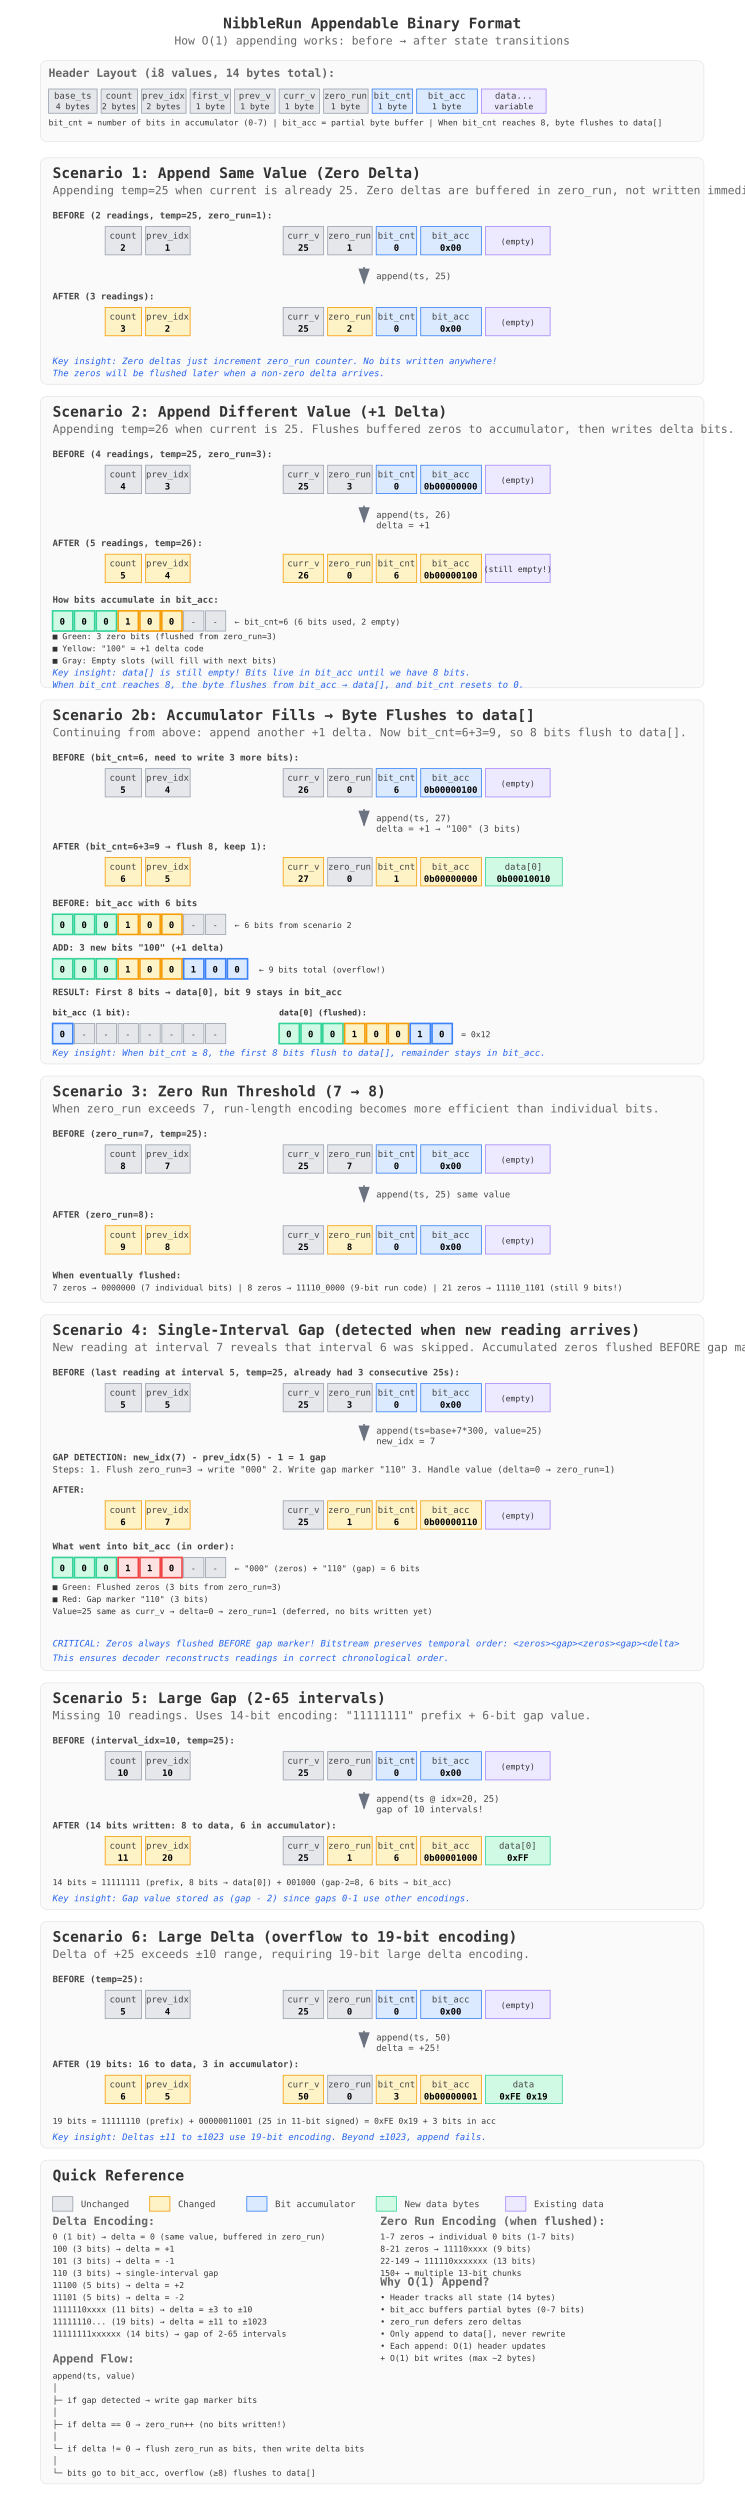
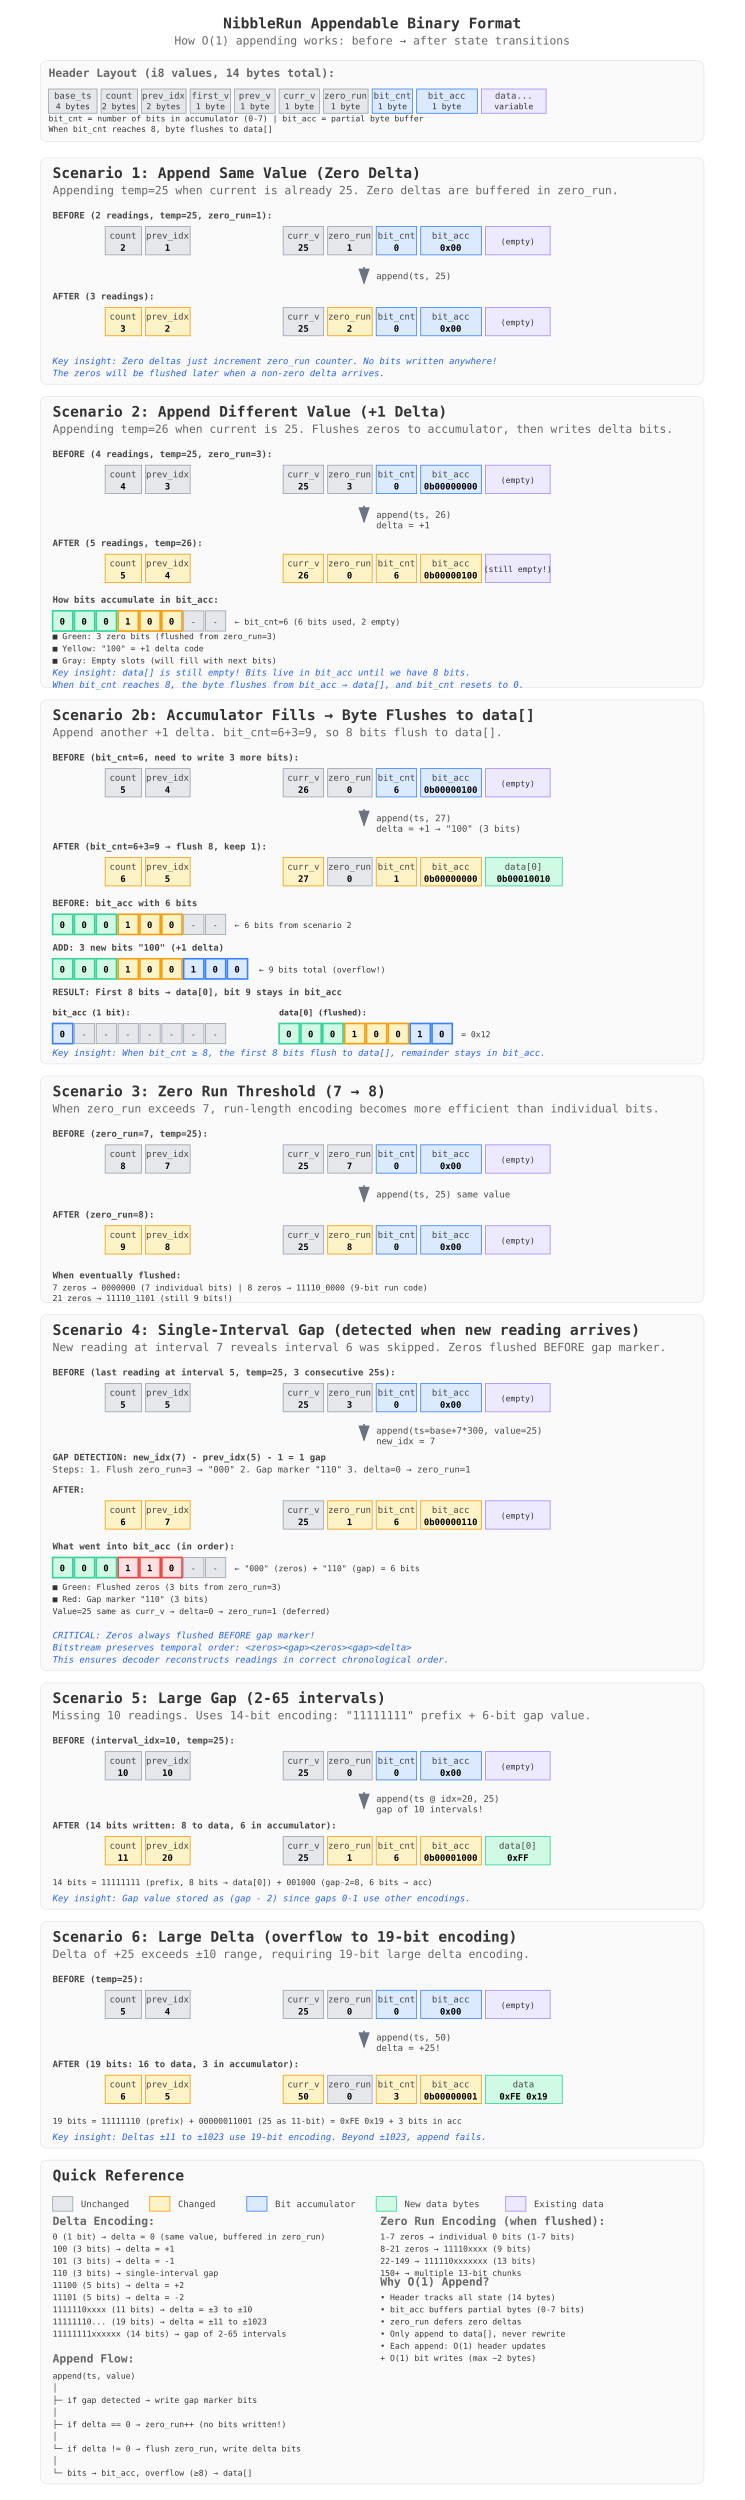
<svg xmlns="http://www.w3.org/2000/svg" viewBox="0 0 920 3090" font-family="Monaco, Consolas, monospace" font-size="12">
  <defs>
    <style>
      .title { font-size: 18px; font-weight: bold; fill: #333; }
      .subtitle { font-size: 14px; fill: #666; }
      .label { font-size: 11px; fill: #444; }
      .value { font-size: 11px; fill: #000; font-weight: bold; }
      .bits { font-size: 10px; fill: #333; font-family: Monaco, Consolas, monospace; }
      .insight { font-size: 11px; fill: #2563eb; font-style: italic; }
      .header-unchanged { fill: #e5e7eb; stroke: #9ca3af; }
      .header-changed { fill: #fef3c7; stroke: #f59e0b; }
      .data-unchanged { fill: #ede9fe; stroke: #a78bfa; }
      .data-new { fill: #d1fae5; stroke: #34d399; }
      .accumulator { fill: #dbeafe; stroke: #3b82f6; }
      .arrow { fill: none; stroke: #6b7280; stroke-width: 2; marker-end: url(#arrowhead); }
      .section-bg { fill: #fafafa; stroke: #e5e7eb; rx: 8; }
    </style>
    <marker id="arrowhead" markerWidth="10" markerHeight="7" refX="9" refY="3.5" orient="auto">
      <polygon points="0 0, 10 3.5, 0 7" fill="#6b7280" />
    </marker>
  </defs>
  <text x="460" y="35" text-anchor="middle" class="title" font-size="22">NibbleRun Appendable Binary Format</text>
  <text x="460" y="55" text-anchor="middle" class="subtitle">How O(1) appending works: before → after state transitions</text>
  <g transform="translate(50, 75)">
    <rect x="0" y="0" width="820" height="100" class="section-bg" />
    <text x="10" y="20" class="subtitle" font-weight="bold">Header Layout (i8 values, 14 bytes total):</text>
    <g transform="translate(10, 35)">
      <rect x="0" y="0" width="60" height="30" class="header-unchanged" />
      <text x="30" y="12" text-anchor="middle" class="label">base_ts</text>
      <text x="30" y="25" text-anchor="middle" class="bits">4 bytes</text>
      <rect x="65" y="0" width="45" height="30" class="header-unchanged" />
      <text x="87" y="12" text-anchor="middle" class="label">count</text>
      <text x="87" y="25" text-anchor="middle" class="bits">2 bytes</text>
      <rect x="115" y="0" width="55" height="30" class="header-unchanged" />
      <text x="142" y="12" text-anchor="middle" class="label">prev_idx</text>
      <text x="142" y="25" text-anchor="middle" class="bits">2 bytes</text>
      <rect x="175" y="0" width="50" height="30" class="header-unchanged" />
      <text x="200" y="12" text-anchor="middle" class="label">first_v</text>
      <text x="200" y="25" text-anchor="middle" class="bits">1 byte</text>
      <rect x="230" y="0" width="50" height="30" class="header-unchanged" />
      <text x="255" y="12" text-anchor="middle" class="label">prev_v</text>
      <text x="255" y="25" text-anchor="middle" class="bits">1 byte</text>
      <rect x="285" y="0" width="50" height="30" class="header-unchanged" />
      <text x="310" y="12" text-anchor="middle" class="label">curr_v</text>
      <text x="310" y="25" text-anchor="middle" class="bits">1 byte</text>
      <rect x="340" y="0" width="55" height="30" class="header-unchanged" />
      <text x="367" y="12" text-anchor="middle" class="label">zero_run</text>
      <text x="367" y="25" text-anchor="middle" class="bits">1 byte</text>
      <rect x="400" y="0" width="50" height="30" class="accumulator" />
      <text x="425" y="12" text-anchor="middle" class="label">bit_cnt</text>
      <text x="425" y="25" text-anchor="middle" class="bits">1 byte</text>
      <rect x="455" y="0" width="75" height="30" class="accumulator" />
      <text x="492" y="12" text-anchor="middle" class="label">bit_acc</text>
      <text x="492" y="25" text-anchor="middle" class="bits">1 byte</text>
      <rect x="535" y="0" width="80" height="30" class="data-unchanged" />
      <text x="575" y="12" text-anchor="middle" class="label">data...</text>
      <text x="575" y="25" text-anchor="middle" class="bits">variable</text>
    </g>
-     <text x="10" y="80" class="bits">bit_cnt = number of bits in accumulator (0-7) | bit_acc = partial byte buffer | When bit_cnt reaches 8, byte flushes to data[]</text>
+     <text x="10" y="75" class="bits">bit_cnt = number of bits in accumulator (0-7) | bit_acc = partial byte buffer</text>
+     <text x="10" y="88" class="bits">When bit_cnt reaches 8, byte flushes to data[]</text>
  </g>
  <g transform="translate(50, 195)">
    <rect x="0" y="0" width="820" height="280" class="section-bg" />
    <text x="15" y="25" class="title">Scenario 1: Append Same Value (Zero Delta)</text>
-     <text x="15" y="45" class="subtitle">Appending temp=25 when current is already 25. Zero deltas are buffered in zero_run, not written immediately.</text>
+     <text x="15" y="45" class="subtitle">Appending temp=25 when current is already 25. Zero deltas are buffered in zero_run.</text>
    <text x="15" y="75" class="label" font-weight="bold">BEFORE (2 readings, temp=25, zero_run=1):</text>
    <g transform="translate(15, 85)">
      <rect x="65" y="0" width="45" height="35" class="header-unchanged" />
      <text x="87" y="15" text-anchor="middle" class="label">count</text>
      <text x="87" y="30" text-anchor="middle" class="value">2</text>
      <rect x="115" y="0" width="55" height="35" class="header-unchanged" />
      <text x="142" y="15" text-anchor="middle" class="label">prev_idx</text>
      <text x="142" y="30" text-anchor="middle" class="value">1</text>
      <rect x="285" y="0" width="50" height="35" class="header-unchanged" />
      <text x="310" y="15" text-anchor="middle" class="label">curr_v</text>
      <text x="310" y="30" text-anchor="middle" class="value">25</text>
      <rect x="340" y="0" width="55" height="35" class="header-unchanged" />
      <text x="367" y="15" text-anchor="middle" class="label">zero_run</text>
      <text x="367" y="30" text-anchor="middle" class="value">1</text>
      <rect x="400" y="0" width="50" height="35" class="accumulator" />
      <text x="425" y="15" text-anchor="middle" class="label">bit_cnt</text>
      <text x="425" y="30" text-anchor="middle" class="value">0</text>
      <rect x="455" y="0" width="75" height="35" class="accumulator" />
      <text x="492" y="15" text-anchor="middle" class="label">bit_acc</text>
      <text x="492" y="30" text-anchor="middle" class="value">0x00</text>
      <rect x="535" y="0" width="80" height="35" class="data-unchanged" />
      <text x="575" y="22" text-anchor="middle" class="bits">(empty)</text>
    </g>
    <path d="M 400 135 L 400 155" class="arrow" />
    <text x="415" y="150" class="label" fill="#059669">append(ts, 25)</text>
    <text x="15" y="175" class="label" font-weight="bold">AFTER (3 readings):</text>
    <g transform="translate(15, 185)">
      <rect x="65" y="0" width="45" height="35" class="header-changed" />
      <text x="87" y="15" text-anchor="middle" class="label">count</text>
      <text x="87" y="30" text-anchor="middle" class="value">3</text>
      <rect x="115" y="0" width="55" height="35" class="header-changed" />
      <text x="142" y="15" text-anchor="middle" class="label">prev_idx</text>
      <text x="142" y="30" text-anchor="middle" class="value">2</text>
      <rect x="285" y="0" width="50" height="35" class="header-unchanged" />
      <text x="310" y="15" text-anchor="middle" class="label">curr_v</text>
      <text x="310" y="30" text-anchor="middle" class="value">25</text>
      <rect x="340" y="0" width="55" height="35" class="header-changed" />
      <text x="367" y="15" text-anchor="middle" class="label">zero_run</text>
      <text x="367" y="30" text-anchor="middle" class="value">2</text>
      <rect x="400" y="0" width="50" height="35" class="accumulator" />
      <text x="425" y="15" text-anchor="middle" class="label">bit_cnt</text>
      <text x="425" y="30" text-anchor="middle" class="value">0</text>
      <rect x="455" y="0" width="75" height="35" class="accumulator" />
      <text x="492" y="15" text-anchor="middle" class="label">bit_acc</text>
      <text x="492" y="30" text-anchor="middle" class="value">0x00</text>
      <rect x="535" y="0" width="80" height="35" class="data-unchanged" />
      <text x="575" y="22" text-anchor="middle" class="bits">(empty)</text>
    </g>
    <text x="15" y="255" class="insight">Key insight: Zero deltas just increment zero_run counter. No bits written anywhere!</text>
    <text x="15" y="270" class="insight">The zeros will be flushed later when a non-zero delta arrives.</text>
  </g>
  <g transform="translate(50, 490)">
    <rect x="0" y="0" width="820" height="360" class="section-bg" />
    <text x="15" y="25" class="title">Scenario 2: Append Different Value (+1 Delta)</text>
-     <text x="15" y="45" class="subtitle">Appending temp=26 when current is 25. Flushes buffered zeros to accumulator, then writes delta bits.</text>
+     <text x="15" y="45" class="subtitle">Appending temp=26 when current is 25. Flushes zeros to accumulator, then writes delta bits.</text>
    <text x="15" y="75" class="label" font-weight="bold">BEFORE (4 readings, temp=25, zero_run=3):</text>
    <g transform="translate(15, 85)">
      <rect x="65" y="0" width="45" height="35" class="header-unchanged" />
      <text x="87" y="15" text-anchor="middle" class="label">count</text>
      <text x="87" y="30" text-anchor="middle" class="value">4</text>
      <rect x="115" y="0" width="55" height="35" class="header-unchanged" />
      <text x="142" y="15" text-anchor="middle" class="label">prev_idx</text>
      <text x="142" y="30" text-anchor="middle" class="value">3</text>
      <rect x="285" y="0" width="50" height="35" class="header-unchanged" />
      <text x="310" y="15" text-anchor="middle" class="label">curr_v</text>
      <text x="310" y="30" text-anchor="middle" class="value">25</text>
      <rect x="340" y="0" width="55" height="35" class="header-unchanged" />
      <text x="367" y="15" text-anchor="middle" class="label">zero_run</text>
      <text x="367" y="30" text-anchor="middle" class="value">3</text>
      <rect x="400" y="0" width="50" height="35" class="accumulator" />
      <text x="425" y="15" text-anchor="middle" class="label">bit_cnt</text>
      <text x="425" y="30" text-anchor="middle" class="value">0</text>
      <rect x="455" y="0" width="75" height="35" class="accumulator" />
      <text x="492" y="15" text-anchor="middle" class="label">bit_acc</text>
      <text x="492" y="30" text-anchor="middle" class="value">0b00000000</text>
      <rect x="535" y="0" width="80" height="35" class="data-unchanged" />
      <text x="575" y="22" text-anchor="middle" class="bits">(empty)</text>
    </g>
    <path d="M 400 135 L 400 155" class="arrow" />
    <text x="415" y="150" class="label" fill="#059669">append(ts, 26)</text>
    <text x="415" y="163" class="label" fill="#dc2626">delta = +1</text>
    <text x="15" y="185" class="label" font-weight="bold">AFTER (5 readings, temp=26):</text>
    <g transform="translate(15, 195)">
      <rect x="65" y="0" width="45" height="35" class="header-changed" />
      <text x="87" y="15" text-anchor="middle" class="label">count</text>
      <text x="87" y="30" text-anchor="middle" class="value">5</text>
      <rect x="115" y="0" width="55" height="35" class="header-changed" />
      <text x="142" y="15" text-anchor="middle" class="label">prev_idx</text>
      <text x="142" y="30" text-anchor="middle" class="value">4</text>
      <rect x="285" y="0" width="50" height="35" class="header-changed" />
      <text x="310" y="15" text-anchor="middle" class="label">curr_v</text>
      <text x="310" y="30" text-anchor="middle" class="value">26</text>
      <rect x="340" y="0" width="55" height="35" class="header-changed" />
      <text x="367" y="15" text-anchor="middle" class="label">zero_run</text>
      <text x="367" y="30" text-anchor="middle" class="value">0</text>
      <rect x="400" y="0" width="50" height="35" class="header-changed" />
      <text x="425" y="15" text-anchor="middle" class="label">bit_cnt</text>
      <text x="425" y="30" text-anchor="middle" class="value">6</text>
      <rect x="455" y="0" width="75" height="35" class="header-changed" />
      <text x="492" y="15" text-anchor="middle" class="label">bit_acc</text>
      <text x="492" y="30" text-anchor="middle" class="value">0b00000100</text>
      <rect x="535" y="0" width="80" height="35" class="data-unchanged" />
      <text x="575" y="22" text-anchor="middle" class="bits">(still empty!)</text>
    </g>
    <text x="15" y="255" class="label" font-weight="bold">How bits accumulate in bit_acc:</text>
    <g transform="translate(15, 265)">
      <rect x="0" y="0" width="25" height="25" fill="#d1fae5" stroke="#34d399" stroke-width="2" />
      <text x="12" y="17" text-anchor="middle" class="value">0</text>
      <rect x="27" y="0" width="25" height="25" fill="#d1fae5" stroke="#34d399" stroke-width="2" />
      <text x="39" y="17" text-anchor="middle" class="value">0</text>
      <rect x="54" y="0" width="25" height="25" fill="#d1fae5" stroke="#34d399" stroke-width="2" />
      <text x="66" y="17" text-anchor="middle" class="value">0</text>
      <rect x="81" y="0" width="25" height="25" fill="#fef3c7" stroke="#f59e0b" stroke-width="2" />
      <text x="93" y="17" text-anchor="middle" class="value">1</text>
      <rect x="108" y="0" width="25" height="25" fill="#fef3c7" stroke="#f59e0b" stroke-width="2" />
      <text x="120" y="17" text-anchor="middle" class="value">0</text>
      <rect x="135" y="0" width="25" height="25" fill="#fef3c7" stroke="#f59e0b" stroke-width="2" />
      <text x="147" y="17" text-anchor="middle" class="value">0</text>
      <rect x="162" y="0" width="25" height="25" fill="#e5e7eb" stroke="#9ca3af" />
      <text x="174" y="17" text-anchor="middle" class="bits">-</text>
      <rect x="189" y="0" width="25" height="25" fill="#e5e7eb" stroke="#9ca3af" />
      <text x="201" y="17" text-anchor="middle" class="bits">-</text>
      <text x="225" y="17" class="bits">← bit_cnt=6 (6 bits used, 2 empty)</text>
    </g>
    <g transform="translate(15, 300)">
      <text x="0" y="0" class="bits" fill="#34d399">■ Green: 3 zero bits (flushed from zero_run=3)</text>
      <text x="0" y="15" class="bits" fill="#f59e0b">■ Yellow: "100" = +1 delta code</text>
      <text x="0" y="30" class="bits" fill="#9ca3af">■ Gray: Empty slots (will fill with next bits)</text>
    </g>
    <text x="15" y="345" class="insight">Key insight: data[] is still empty! Bits live in bit_acc until we have 8 bits.</text>
    <text x="15" y="360" class="insight">When bit_cnt reaches 8, the byte flushes from bit_acc → data[], and bit_cnt resets to 0.</text>
  </g>
  <g transform="translate(50, 865)">
    <rect x="0" y="0" width="820" height="450" class="section-bg" />
    <text x="15" y="25" class="title">Scenario 2b: Accumulator Fills → Byte Flushes to data[]</text>
-     <text x="15" y="45" class="subtitle">Continuing from above: append another +1 delta. Now bit_cnt=6+3=9, so 8 bits flush to data[].</text>
+     <text x="15" y="45" class="subtitle">Append another +1 delta. bit_cnt=6+3=9, so 8 bits flush to data[].</text>
    <text x="15" y="75" class="label" font-weight="bold">BEFORE (bit_cnt=6, need to write 3 more bits):</text>
    <g transform="translate(15, 85)">
      <rect x="65" y="0" width="45" height="35" class="header-unchanged" />
      <text x="87" y="15" text-anchor="middle" class="label">count</text>
      <text x="87" y="30" text-anchor="middle" class="value">5</text>
      <rect x="115" y="0" width="55" height="35" class="header-unchanged" />
      <text x="142" y="15" text-anchor="middle" class="label">prev_idx</text>
      <text x="142" y="30" text-anchor="middle" class="value">4</text>
      <rect x="285" y="0" width="50" height="35" class="header-unchanged" />
      <text x="310" y="15" text-anchor="middle" class="label">curr_v</text>
      <text x="310" y="30" text-anchor="middle" class="value">26</text>
      <rect x="340" y="0" width="55" height="35" class="header-unchanged" />
      <text x="367" y="15" text-anchor="middle" class="label">zero_run</text>
      <text x="367" y="30" text-anchor="middle" class="value">0</text>
      <rect x="400" y="0" width="50" height="35" class="accumulator" />
      <text x="425" y="15" text-anchor="middle" class="label">bit_cnt</text>
      <text x="425" y="30" text-anchor="middle" class="value">6</text>
      <rect x="455" y="0" width="75" height="35" class="accumulator" />
      <text x="492" y="15" text-anchor="middle" class="label">bit_acc</text>
      <text x="492" y="30" text-anchor="middle" class="value">0b00000100</text>
      <rect x="535" y="0" width="80" height="35" class="data-unchanged" />
      <text x="575" y="22" text-anchor="middle" class="bits">(empty)</text>
    </g>
    <path d="M 400 135 L 400 155" class="arrow" />
    <text x="415" y="150" class="label" fill="#059669">append(ts, 27)</text>
    <text x="415" y="163" class="label" fill="#dc2626">delta = +1 → "100" (3 bits)</text>
    <text x="15" y="185" class="label" font-weight="bold">AFTER (bit_cnt=6+3=9 → flush 8, keep 1):</text>
    <g transform="translate(15, 195)">
      <rect x="65" y="0" width="45" height="35" class="header-changed" />
      <text x="87" y="15" text-anchor="middle" class="label">count</text>
      <text x="87" y="30" text-anchor="middle" class="value">6</text>
      <rect x="115" y="0" width="55" height="35" class="header-changed" />
      <text x="142" y="15" text-anchor="middle" class="label">prev_idx</text>
      <text x="142" y="30" text-anchor="middle" class="value">5</text>
      <rect x="285" y="0" width="50" height="35" class="header-changed" />
      <text x="310" y="15" text-anchor="middle" class="label">curr_v</text>
      <text x="310" y="30" text-anchor="middle" class="value">27</text>
      <rect x="340" y="0" width="55" height="35" class="header-unchanged" />
      <text x="367" y="15" text-anchor="middle" class="label">zero_run</text>
      <text x="367" y="30" text-anchor="middle" class="value">0</text>
      <rect x="400" y="0" width="50" height="35" class="header-changed" />
      <text x="425" y="15" text-anchor="middle" class="label">bit_cnt</text>
      <text x="425" y="30" text-anchor="middle" class="value">1</text>
      <rect x="455" y="0" width="75" height="35" class="header-changed" />
      <text x="492" y="15" text-anchor="middle" class="label">bit_acc</text>
      <text x="492" y="30" text-anchor="middle" class="value">0b00000000</text>
      <rect x="535" y="0" width="95" height="35" class="data-new" />
      <text x="582" y="15" text-anchor="middle" class="label">data[0]</text>
      <text x="582" y="30" text-anchor="middle" class="value">0b00010010</text>
    </g>
    <text x="15" y="255" class="label" font-weight="bold">BEFORE: bit_acc with 6 bits</text>
    <g transform="translate(15, 265)">
      <rect x="0" y="0" width="25" height="25" fill="#d1fae5" stroke="#34d399" stroke-width="2" />
      <text x="12" y="17" text-anchor="middle" class="value">0</text>
      <rect x="27" y="0" width="25" height="25" fill="#d1fae5" stroke="#34d399" stroke-width="2" />
      <text x="39" y="17" text-anchor="middle" class="value">0</text>
      <rect x="54" y="0" width="25" height="25" fill="#d1fae5" stroke="#34d399" stroke-width="2" />
      <text x="66" y="17" text-anchor="middle" class="value">0</text>
      <rect x="81" y="0" width="25" height="25" fill="#fef3c7" stroke="#f59e0b" stroke-width="2" />
      <text x="93" y="17" text-anchor="middle" class="value">1</text>
      <rect x="108" y="0" width="25" height="25" fill="#fef3c7" stroke="#f59e0b" stroke-width="2" />
      <text x="120" y="17" text-anchor="middle" class="value">0</text>
      <rect x="135" y="0" width="25" height="25" fill="#fef3c7" stroke="#f59e0b" stroke-width="2" />
      <text x="147" y="17" text-anchor="middle" class="value">0</text>
      <rect x="162" y="0" width="25" height="25" fill="#e5e7eb" stroke="#9ca3af" />
      <text x="174" y="17" text-anchor="middle" class="bits">-</text>
      <rect x="189" y="0" width="25" height="25" fill="#e5e7eb" stroke="#9ca3af" />
      <text x="201" y="17" text-anchor="middle" class="bits">-</text>
      <text x="225" y="17" class="bits">← 6 bits from scenario 2</text>
    </g>
    <text x="15" y="310" class="label" font-weight="bold">ADD: 3 new bits "100" (+1 delta)</text>
    <g transform="translate(15, 320)">
      <rect x="0" y="0" width="25" height="25" fill="#d1fae5" stroke="#34d399" stroke-width="2" />
      <text x="12" y="17" text-anchor="middle" class="value">0</text>
      <rect x="27" y="0" width="25" height="25" fill="#d1fae5" stroke="#34d399" stroke-width="2" />
      <text x="39" y="17" text-anchor="middle" class="value">0</text>
      <rect x="54" y="0" width="25" height="25" fill="#d1fae5" stroke="#34d399" stroke-width="2" />
      <text x="66" y="17" text-anchor="middle" class="value">0</text>
      <rect x="81" y="0" width="25" height="25" fill="#fef3c7" stroke="#f59e0b" stroke-width="2" />
      <text x="93" y="17" text-anchor="middle" class="value">1</text>
      <rect x="108" y="0" width="25" height="25" fill="#fef3c7" stroke="#f59e0b" stroke-width="2" />
      <text x="120" y="17" text-anchor="middle" class="value">0</text>
      <rect x="135" y="0" width="25" height="25" fill="#fef3c7" stroke="#f59e0b" stroke-width="2" />
      <text x="147" y="17" text-anchor="middle" class="value">0</text>
      <rect x="162" y="0" width="25" height="25" fill="#dbeafe" stroke="#3b82f6" stroke-width="2" />
      <text x="174" y="17" text-anchor="middle" class="value">1</text>
      <rect x="189" y="0" width="25" height="25" fill="#dbeafe" stroke="#3b82f6" stroke-width="2" />
      <text x="201" y="17" text-anchor="middle" class="value">0</text>
      <rect x="216" y="0" width="25" height="25" fill="#dbeafe" stroke="#3b82f6" stroke-width="2" />
      <text x="228" y="17" text-anchor="middle" class="value">0</text>
      <text x="255" y="17" class="bits">← 9 bits total (overflow!)</text>
    </g>
    <text x="15" y="365" class="label" font-weight="bold">RESULT: First 8 bits → data[0], bit 9 stays in bit_acc</text>
    <g transform="translate(15, 395)">
      <text x="0" y="-5" class="bits" font-weight="bold">bit_acc (1 bit):</text>
      <rect x="0" y="5" width="25" height="25" fill="#dbeafe" stroke="#3b82f6" stroke-width="2" />
      <text x="12" y="22" text-anchor="middle" class="value">0</text>
      <rect x="27" y="5" width="25" height="25" fill="#e5e7eb" stroke="#9ca3af" />
      <text x="39" y="22" text-anchor="middle" class="bits">-</text>
      <rect x="54" y="5" width="25" height="25" fill="#e5e7eb" stroke="#9ca3af" />
      <text x="66" y="22" text-anchor="middle" class="bits">-</text>
      <rect x="81" y="5" width="25" height="25" fill="#e5e7eb" stroke="#9ca3af" />
      <text x="93" y="22" text-anchor="middle" class="bits">-</text>
      <rect x="108" y="5" width="25" height="25" fill="#e5e7eb" stroke="#9ca3af" />
      <text x="120" y="22" text-anchor="middle" class="bits">-</text>
      <rect x="135" y="5" width="25" height="25" fill="#e5e7eb" stroke="#9ca3af" />
      <text x="147" y="22" text-anchor="middle" class="bits">-</text>
      <rect x="162" y="5" width="25" height="25" fill="#e5e7eb" stroke="#9ca3af" />
      <text x="174" y="22" text-anchor="middle" class="bits">-</text>
      <rect x="189" y="5" width="25" height="25" fill="#e5e7eb" stroke="#9ca3af" />
      <text x="201" y="22" text-anchor="middle" class="bits">-</text>
      <text x="280" y="-5" class="bits" font-weight="bold">data[0] (flushed):</text>
      <rect x="280" y="5" width="25" height="25" fill="#d1fae5" stroke="#34d399" stroke-width="2" />
      <text x="292" y="22" text-anchor="middle" class="value">0</text>
      <rect x="307" y="5" width="25" height="25" fill="#d1fae5" stroke="#34d399" stroke-width="2" />
      <text x="319" y="22" text-anchor="middle" class="value">0</text>
      <rect x="334" y="5" width="25" height="25" fill="#d1fae5" stroke="#34d399" stroke-width="2" />
      <text x="346" y="22" text-anchor="middle" class="value">0</text>
      <rect x="361" y="5" width="25" height="25" fill="#fef3c7" stroke="#f59e0b" stroke-width="2" />
      <text x="373" y="22" text-anchor="middle" class="value">1</text>
      <rect x="388" y="5" width="25" height="25" fill="#fef3c7" stroke="#f59e0b" stroke-width="2" />
      <text x="400" y="22" text-anchor="middle" class="value">0</text>
      <rect x="415" y="5" width="25" height="25" fill="#fef3c7" stroke="#f59e0b" stroke-width="2" />
      <text x="427" y="22" text-anchor="middle" class="value">0</text>
      <rect x="442" y="5" width="25" height="25" fill="#dbeafe" stroke="#3b82f6" stroke-width="2" />
      <text x="454" y="22" text-anchor="middle" class="value">1</text>
      <rect x="469" y="5" width="25" height="25" fill="#dbeafe" stroke="#3b82f6" stroke-width="2" />
      <text x="481" y="22" text-anchor="middle" class="value">0</text>
      <text x="505" y="22" class="bits">= 0x12</text>
    </g>
    <text x="15" y="440" class="insight">Key insight: When bit_cnt ≥ 8, the first 8 bits flush to data[], remainder stays in bit_acc.</text>
  </g>
  <g transform="translate(50, 1330)">
    <rect x="0" y="0" width="820" height="280" class="section-bg" />
    <text x="15" y="25" class="title">Scenario 3: Zero Run Threshold (7 → 8)</text>
    <text x="15" y="45" class="subtitle">When zero_run exceeds 7, run-length encoding becomes more efficient than individual bits.</text>
    <text x="15" y="75" class="label" font-weight="bold">BEFORE (zero_run=7, temp=25):</text>
    <g transform="translate(15, 85)">
      <rect x="65" y="0" width="45" height="35" class="header-unchanged" />
      <text x="87" y="15" text-anchor="middle" class="label">count</text>
      <text x="87" y="30" text-anchor="middle" class="value">8</text>
      <rect x="115" y="0" width="55" height="35" class="header-unchanged" />
      <text x="142" y="15" text-anchor="middle" class="label">prev_idx</text>
      <text x="142" y="30" text-anchor="middle" class="value">7</text>
      <rect x="285" y="0" width="50" height="35" class="header-unchanged" />
      <text x="310" y="15" text-anchor="middle" class="label">curr_v</text>
      <text x="310" y="30" text-anchor="middle" class="value">25</text>
      <rect x="340" y="0" width="55" height="35" class="header-unchanged" />
      <text x="367" y="15" text-anchor="middle" class="label">zero_run</text>
      <text x="367" y="30" text-anchor="middle" class="value">7</text>
      <rect x="400" y="0" width="50" height="35" class="accumulator" />
      <text x="425" y="15" text-anchor="middle" class="label">bit_cnt</text>
      <text x="425" y="30" text-anchor="middle" class="value">0</text>
      <rect x="455" y="0" width="75" height="35" class="accumulator" />
      <text x="492" y="15" text-anchor="middle" class="label">bit_acc</text>
      <text x="492" y="30" text-anchor="middle" class="value">0x00</text>
      <rect x="535" y="0" width="80" height="35" class="data-unchanged" />
      <text x="575" y="22" text-anchor="middle" class="bits">(empty)</text>
    </g>
    <path d="M 400 135 L 400 155" class="arrow" />
    <text x="415" y="150" class="label" fill="#059669">append(ts, 25) same value</text>
    <text x="15" y="175" class="label" font-weight="bold">AFTER (zero_run=8):</text>
    <g transform="translate(15, 185)">
      <rect x="65" y="0" width="45" height="35" class="header-changed" />
      <text x="87" y="15" text-anchor="middle" class="label">count</text>
      <text x="87" y="30" text-anchor="middle" class="value">9</text>
      <rect x="115" y="0" width="55" height="35" class="header-changed" />
      <text x="142" y="15" text-anchor="middle" class="label">prev_idx</text>
      <text x="142" y="30" text-anchor="middle" class="value">8</text>
      <rect x="285" y="0" width="50" height="35" class="header-unchanged" />
      <text x="310" y="15" text-anchor="middle" class="label">curr_v</text>
      <text x="310" y="30" text-anchor="middle" class="value">25</text>
      <rect x="340" y="0" width="55" height="35" class="header-changed" />
      <text x="367" y="15" text-anchor="middle" class="label">zero_run</text>
      <text x="367" y="30" text-anchor="middle" class="value">8</text>
      <rect x="400" y="0" width="50" height="35" class="accumulator" />
      <text x="425" y="15" text-anchor="middle" class="label">bit_cnt</text>
      <text x="425" y="30" text-anchor="middle" class="value">0</text>
      <rect x="455" y="0" width="75" height="35" class="accumulator" />
      <text x="492" y="15" text-anchor="middle" class="label">bit_acc</text>
      <text x="492" y="30" text-anchor="middle" class="value">0x00</text>
      <rect x="535" y="0" width="80" height="35" class="data-unchanged" />
      <text x="575" y="22" text-anchor="middle" class="bits">(empty)</text>
    </g>
    <text x="15" y="250" class="label" font-weight="bold">When eventually flushed:</text>
-     <text x="15" y="265" class="bits">7 zeros → 0000000 (7 individual bits) | 8 zeros → 11110_0000 (9-bit run code) | 21 zeros → 11110_1101 (still 9 bits!)</text>
+     <text x="15" y="265" class="bits">7 zeros → 0000000 (7 individual bits) | 8 zeros → 11110_0000 (9-bit run code)</text>
+     <text x="15" y="278" class="bits">21 zeros → 11110_1101 (still 9 bits!)</text>
  </g>
  <g transform="translate(50, 1625)">
    <rect x="0" y="0" width="820" height="440" class="section-bg" />
    <text x="15" y="25" class="title">Scenario 4: Single-Interval Gap (detected when new reading arrives)</text>
-     <text x="15" y="45" class="subtitle">New reading at interval 7 reveals that interval 6 was skipped. Accumulated zeros flushed BEFORE gap marker.</text>
-     <text x="15" y="75" class="label" font-weight="bold">BEFORE (last reading at interval 5, temp=25, already had 3 consecutive 25s):</text>
+     <text x="15" y="45" class="subtitle">New reading at interval 7 reveals interval 6 was skipped. Zeros flushed BEFORE gap marker.</text>
+     <text x="15" y="75" class="label" font-weight="bold">BEFORE (last reading at interval 5, temp=25, 3 consecutive 25s):</text>
    <g transform="translate(15, 85)">
      <rect x="65" y="0" width="45" height="35" class="header-unchanged" />
      <text x="87" y="15" text-anchor="middle" class="label">count</text>
      <text x="87" y="30" text-anchor="middle" class="value">5</text>
      <rect x="115" y="0" width="55" height="35" class="header-unchanged" />
      <text x="142" y="15" text-anchor="middle" class="label">prev_idx</text>
      <text x="142" y="30" text-anchor="middle" class="value">5</text>
      <rect x="285" y="0" width="50" height="35" class="header-unchanged" />
      <text x="310" y="15" text-anchor="middle" class="label">curr_v</text>
      <text x="310" y="30" text-anchor="middle" class="value">25</text>
      <rect x="340" y="0" width="55" height="35" class="header-unchanged" />
      <text x="367" y="15" text-anchor="middle" class="label">zero_run</text>
      <text x="367" y="30" text-anchor="middle" class="value">3</text>
      <rect x="400" y="0" width="50" height="35" class="accumulator" />
      <text x="425" y="15" text-anchor="middle" class="label">bit_cnt</text>
      <text x="425" y="30" text-anchor="middle" class="value">0</text>
      <rect x="455" y="0" width="75" height="35" class="accumulator" />
      <text x="492" y="15" text-anchor="middle" class="label">bit_acc</text>
      <text x="492" y="30" text-anchor="middle" class="value">0x00</text>
      <rect x="535" y="0" width="80" height="35" class="data-unchanged" />
      <text x="575" y="22" text-anchor="middle" class="bits">(empty)</text>
    </g>
    <path d="M 400 135 L 400 155" class="arrow" />
    <text x="415" y="147" class="label" fill="#059669">append(ts=base+7*300, value=25)</text>
    <text x="415" y="160" class="label" fill="#666">new_idx = 7</text>
    <text x="15" y="180" class="label" font-weight="bold">GAP DETECTION: new_idx(7) - prev_idx(5) - 1 = 1 gap</text>
-     <text x="15" y="195" class="label">Steps: 1. Flush zero_run=3 → write "000"  2. Write gap marker "110"  3. Handle value (delta=0 → zero_run=1)</text>
+     <text x="15" y="195" class="label">Steps: 1. Flush zero_run=3 → "000"  2. Gap marker "110"  3. delta=0 → zero_run=1</text>
    <text x="15" y="220" class="label" font-weight="bold">AFTER:</text>
    <g transform="translate(15, 230)">
      <rect x="65" y="0" width="45" height="35" class="header-changed" />
      <text x="87" y="15" text-anchor="middle" class="label">count</text>
      <text x="87" y="30" text-anchor="middle" class="value">6</text>
      <rect x="115" y="0" width="55" height="35" class="header-changed" />
      <text x="142" y="15" text-anchor="middle" class="label">prev_idx</text>
      <text x="142" y="30" text-anchor="middle" class="value">7</text>
      <rect x="285" y="0" width="50" height="35" class="header-unchanged" />
      <text x="310" y="15" text-anchor="middle" class="label">curr_v</text>
      <text x="310" y="30" text-anchor="middle" class="value">25</text>
      <rect x="340" y="0" width="55" height="35" class="header-changed" />
      <text x="367" y="15" text-anchor="middle" class="label">zero_run</text>
      <text x="367" y="30" text-anchor="middle" class="value">1</text>
      <rect x="400" y="0" width="50" height="35" class="header-changed" />
      <text x="425" y="15" text-anchor="middle" class="label">bit_cnt</text>
      <text x="425" y="30" text-anchor="middle" class="value">6</text>
      <rect x="455" y="0" width="75" height="35" class="header-changed" />
      <text x="492" y="15" text-anchor="middle" class="label">bit_acc</text>
      <text x="492" y="30" text-anchor="middle" class="value">0b00000110</text>
      <rect x="535" y="0" width="80" height="35" class="data-unchanged" />
      <text x="575" y="22" text-anchor="middle" class="bits">(empty)</text>
    </g>
    <text x="15" y="290" class="label" font-weight="bold">What went into bit_acc (in order):</text>
    <g transform="translate(15, 300)">
      <rect x="0" y="0" width="25" height="25" fill="#d1fae5" stroke="#34d399" stroke-width="2" />
      <text x="12" y="17" text-anchor="middle" class="value">0</text>
      <rect x="27" y="0" width="25" height="25" fill="#d1fae5" stroke="#34d399" stroke-width="2" />
      <text x="39" y="17" text-anchor="middle" class="value">0</text>
      <rect x="54" y="0" width="25" height="25" fill="#d1fae5" stroke="#34d399" stroke-width="2" />
      <text x="66" y="17" text-anchor="middle" class="value">0</text>
      <rect x="81" y="0" width="25" height="25" fill="#fee2e2" stroke="#ef4444" stroke-width="2" />
      <text x="93" y="17" text-anchor="middle" class="value">1</text>
      <rect x="108" y="0" width="25" height="25" fill="#fee2e2" stroke="#ef4444" stroke-width="2" />
      <text x="120" y="17" text-anchor="middle" class="value">1</text>
      <rect x="135" y="0" width="25" height="25" fill="#fee2e2" stroke="#ef4444" stroke-width="2" />
      <text x="147" y="17" text-anchor="middle" class="value">0</text>
      <rect x="162" y="0" width="25" height="25" fill="#e5e7eb" stroke="#9ca3af" />
      <text x="174" y="17" text-anchor="middle" class="bits">-</text>
      <rect x="189" y="0" width="25" height="25" fill="#e5e7eb" stroke="#9ca3af" />
      <text x="201" y="17" text-anchor="middle" class="bits">-</text>
      <text x="225" y="17" class="bits">← "000" (zeros) + "110" (gap) = 6 bits</text>
    </g>
    <text x="15" y="340" class="bits" fill="#34d399">■ Green: Flushed zeros (3 bits from zero_run=3)</text>
    <text x="15" y="355" class="bits" fill="#ef4444">■ Red: Gap marker "110" (3 bits)</text>
-     <text x="15" y="370" class="bits">Value=25 same as curr_v → delta=0 → zero_run=1 (deferred, no bits written yet)</text>
-     <text x="15" y="410" class="insight">CRITICAL: Zeros always flushed BEFORE gap marker! Bitstream preserves temporal order: &lt;zeros&gt;&lt;gap&gt;&lt;zeros&gt;&lt;gap&gt;&lt;delta&gt;</text>
-     <text x="15" y="428" class="insight">This ensures decoder reconstructs readings in correct chronological order.</text>
+     <text x="15" y="370" class="bits">Value=25 same as curr_v → delta=0 → zero_run=1 (deferred)</text>
+     <text x="15" y="400" class="insight">CRITICAL: Zeros always flushed BEFORE gap marker!</text>
+     <text x="15" y="415" class="insight">Bitstream preserves temporal order: &lt;zeros&gt;&lt;gap&gt;&lt;zeros&gt;&lt;gap&gt;&lt;delta&gt;</text>
+     <text x="15" y="430" class="insight">This ensures decoder reconstructs readings in correct chronological order.</text>
  </g>
  <g transform="translate(50, 2080)">
    <rect x="0" y="0" width="820" height="280" class="section-bg" />
    <text x="15" y="25" class="title">Scenario 5: Large Gap (2-65 intervals)</text>
    <text x="15" y="45" class="subtitle">Missing 10 readings. Uses 14-bit encoding: "11111111" prefix + 6-bit gap value.</text>
    <text x="15" y="75" class="label" font-weight="bold">BEFORE (interval_idx=10, temp=25):</text>
    <g transform="translate(15, 85)">
      <rect x="65" y="0" width="45" height="35" class="header-unchanged" />
      <text x="87" y="15" text-anchor="middle" class="label">count</text>
      <text x="87" y="30" text-anchor="middle" class="value">10</text>
      <rect x="115" y="0" width="55" height="35" class="header-unchanged" />
      <text x="142" y="15" text-anchor="middle" class="label">prev_idx</text>
      <text x="142" y="30" text-anchor="middle" class="value">10</text>
      <rect x="285" y="0" width="50" height="35" class="header-unchanged" />
      <text x="310" y="15" text-anchor="middle" class="label">curr_v</text>
      <text x="310" y="30" text-anchor="middle" class="value">25</text>
      <rect x="340" y="0" width="55" height="35" class="header-unchanged" />
      <text x="367" y="15" text-anchor="middle" class="label">zero_run</text>
      <text x="367" y="30" text-anchor="middle" class="value">0</text>
      <rect x="400" y="0" width="50" height="35" class="accumulator" />
      <text x="425" y="15" text-anchor="middle" class="label">bit_cnt</text>
      <text x="425" y="30" text-anchor="middle" class="value">0</text>
      <rect x="455" y="0" width="75" height="35" class="accumulator" />
      <text x="492" y="15" text-anchor="middle" class="label">bit_acc</text>
      <text x="492" y="30" text-anchor="middle" class="value">0x00</text>
      <rect x="535" y="0" width="80" height="35" class="data-unchanged" />
      <text x="575" y="22" text-anchor="middle" class="bits">(empty)</text>
    </g>
    <path d="M 400 135 L 400 155" class="arrow" />
    <text x="415" y="147" class="label" fill="#059669">append(ts @ idx=20, 25)</text>
    <text x="415" y="160" class="label" fill="#dc2626">gap of 10 intervals!</text>
    <text x="15" y="180" class="label" font-weight="bold">AFTER (14 bits written: 8 to data, 6 in accumulator):</text>
    <g transform="translate(15, 190)">
      <rect x="65" y="0" width="45" height="35" class="header-changed" />
      <text x="87" y="15" text-anchor="middle" class="label">count</text>
      <text x="87" y="30" text-anchor="middle" class="value">11</text>
      <rect x="115" y="0" width="55" height="35" class="header-changed" />
      <text x="142" y="15" text-anchor="middle" class="label">prev_idx</text>
      <text x="142" y="30" text-anchor="middle" class="value">20</text>
      <rect x="285" y="0" width="50" height="35" class="header-unchanged" />
      <text x="310" y="15" text-anchor="middle" class="label">curr_v</text>
      <text x="310" y="30" text-anchor="middle" class="value">25</text>
      <rect x="340" y="0" width="55" height="35" class="header-changed" />
      <text x="367" y="15" text-anchor="middle" class="label">zero_run</text>
      <text x="367" y="30" text-anchor="middle" class="value">1</text>
      <rect x="400" y="0" width="50" height="35" class="header-changed" />
      <text x="425" y="15" text-anchor="middle" class="label">bit_cnt</text>
      <text x="425" y="30" text-anchor="middle" class="value">6</text>
      <rect x="455" y="0" width="75" height="35" class="header-changed" />
      <text x="492" y="15" text-anchor="middle" class="label">bit_acc</text>
      <text x="492" y="30" text-anchor="middle" class="value">0b00001000</text>
      <rect x="535" y="0" width="80" height="35" class="data-new" />
      <text x="575" y="15" text-anchor="middle" class="label">data[0]</text>
      <text x="575" y="30" text-anchor="middle" class="value">0xFF</text>
    </g>
-     <text x="15" y="250" class="bits">14 bits = 11111111 (prefix, 8 bits → data[0]) + 001000 (gap-2=8, 6 bits → bit_acc)</text>
+     <text x="15" y="250" class="bits">14 bits = 11111111 (prefix, 8 bits → data[0]) + 001000 (gap-2=8, 6 bits → acc)</text>
    <text x="15" y="270" class="insight">Key insight: Gap value stored as (gap - 2) since gaps 0-1 use other encodings.</text>
  </g>
  <g transform="translate(50, 2375)">
    <rect x="0" y="0" width="820" height="280" class="section-bg" />
    <text x="15" y="25" class="title">Scenario 6: Large Delta (overflow to 19-bit encoding)</text>
    <text x="15" y="45" class="subtitle">Delta of +25 exceeds ±10 range, requiring 19-bit large delta encoding.</text>
    <text x="15" y="75" class="label" font-weight="bold">BEFORE (temp=25):</text>
    <g transform="translate(15, 85)">
      <rect x="65" y="0" width="45" height="35" class="header-unchanged" />
      <text x="87" y="15" text-anchor="middle" class="label">count</text>
      <text x="87" y="30" text-anchor="middle" class="value">5</text>
      <rect x="115" y="0" width="55" height="35" class="header-unchanged" />
      <text x="142" y="15" text-anchor="middle" class="label">prev_idx</text>
      <text x="142" y="30" text-anchor="middle" class="value">4</text>
      <rect x="285" y="0" width="50" height="35" class="header-unchanged" />
      <text x="310" y="15" text-anchor="middle" class="label">curr_v</text>
      <text x="310" y="30" text-anchor="middle" class="value">25</text>
      <rect x="340" y="0" width="55" height="35" class="header-unchanged" />
      <text x="367" y="15" text-anchor="middle" class="label">zero_run</text>
      <text x="367" y="30" text-anchor="middle" class="value">0</text>
      <rect x="400" y="0" width="50" height="35" class="accumulator" />
      <text x="425" y="15" text-anchor="middle" class="label">bit_cnt</text>
      <text x="425" y="30" text-anchor="middle" class="value">0</text>
      <rect x="455" y="0" width="75" height="35" class="accumulator" />
      <text x="492" y="15" text-anchor="middle" class="label">bit_acc</text>
      <text x="492" y="30" text-anchor="middle" class="value">0x00</text>
      <rect x="535" y="0" width="80" height="35" class="data-unchanged" />
      <text x="575" y="22" text-anchor="middle" class="bits">(empty)</text>
    </g>
    <path d="M 400 135 L 400 155" class="arrow" />
    <text x="415" y="147" class="label" fill="#059669">append(ts, 50)</text>
    <text x="415" y="160" class="label" fill="#dc2626">delta = +25!</text>
    <text x="15" y="180" class="label" font-weight="bold">AFTER (19 bits: 16 to data, 3 in accumulator):</text>
    <g transform="translate(15, 190)">
      <rect x="65" y="0" width="45" height="35" class="header-changed" />
      <text x="87" y="15" text-anchor="middle" class="label">count</text>
      <text x="87" y="30" text-anchor="middle" class="value">6</text>
      <rect x="115" y="0" width="55" height="35" class="header-changed" />
      <text x="142" y="15" text-anchor="middle" class="label">prev_idx</text>
      <text x="142" y="30" text-anchor="middle" class="value">5</text>
      <rect x="285" y="0" width="50" height="35" class="header-changed" />
      <text x="310" y="15" text-anchor="middle" class="label">curr_v</text>
      <text x="310" y="30" text-anchor="middle" class="value">50</text>
      <rect x="340" y="0" width="55" height="35" class="header-unchanged" />
      <text x="367" y="15" text-anchor="middle" class="label">zero_run</text>
      <text x="367" y="30" text-anchor="middle" class="value">0</text>
      <rect x="400" y="0" width="50" height="35" class="header-changed" />
      <text x="425" y="15" text-anchor="middle" class="label">bit_cnt</text>
      <text x="425" y="30" text-anchor="middle" class="value">3</text>
      <rect x="455" y="0" width="75" height="35" class="header-changed" />
      <text x="492" y="15" text-anchor="middle" class="label">bit_acc</text>
      <text x="492" y="30" text-anchor="middle" class="value">0b00000001</text>
      <rect x="535" y="0" width="95" height="35" class="data-new" />
      <text x="582" y="15" text-anchor="middle" class="label">data</text>
      <text x="582" y="30" text-anchor="middle" class="value">0xFE 0x19</text>
    </g>
-     <text x="15" y="250" class="bits">19 bits = 11111110 (prefix) + 00000011001 (25 in 11-bit signed) = 0xFE 0x19 + 3 bits in acc</text>
+     <text x="15" y="250" class="bits">19 bits = 11111110 (prefix) + 00000011001 (25 as 11-bit) = 0xFE 0x19 + 3 bits in acc</text>
    <text x="15" y="270" class="insight">Key insight: Deltas ±11 to ±1023 use 19-bit encoding. Beyond ±1023, append fails.</text>
  </g>
  <g transform="translate(50, 2670)">
    <rect x="0" y="0" width="820" height="400" class="section-bg" />
    <text x="15" y="25" class="title">Quick Reference</text>
    <g transform="translate(15, 45)">
      <rect x="0" y="0" width="25" height="18" class="header-unchanged" />
      <text x="35" y="13" class="label">Unchanged</text>
      <rect x="120" y="0" width="25" height="18" class="header-changed" />
      <text x="155" y="13" class="label">Changed</text>
      <rect x="240" y="0" width="25" height="18" class="accumulator" />
      <text x="275" y="13" class="label">Bit accumulator</text>
      <rect x="400" y="0" width="25" height="18" class="data-new" />
      <text x="435" y="13" class="label">New data bytes</text>
      <rect x="560" y="0" width="25" height="18" class="data-unchanged" />
      <text x="595" y="13" class="label">Existing data</text>
    </g>
    <g transform="translate(15, 80)">
      <text x="0" y="0" class="subtitle" font-weight="bold">Delta Encoding:</text>
      <text x="0" y="18" class="bits">0              (1 bit)   → delta = 0 (same value, buffered in zero_run)</text>
      <text x="0" y="33" class="bits">100            (3 bits)  → delta = +1</text>
      <text x="0" y="48" class="bits">101            (3 bits)  → delta = -1</text>
      <text x="0" y="63" class="bits">110            (3 bits)  → single-interval gap</text>
      <text x="0" y="78" class="bits">11100          (5 bits)  → delta = +2</text>
      <text x="0" y="93" class="bits">11101          (5 bits)  → delta = -2</text>
      <text x="0" y="108" class="bits">1111110xxxx    (11 bits) → delta = ±3 to ±10</text>
      <text x="0" y="123" class="bits">11111110...    (19 bits) → delta = ±11 to ±1023</text>
      <text x="0" y="138" class="bits">11111111xxxxxx (14 bits) → gap of 2-65 intervals</text>
    </g>
    <g transform="translate(420, 80)">
      <text x="0" y="0" class="subtitle" font-weight="bold">Zero Run Encoding (when flushed):</text>
      <text x="0" y="18" class="bits">1-7 zeros  → individual 0 bits (1-7 bits)</text>
      <text x="0" y="33" class="bits">8-21 zeros → 11110xxxx (9 bits)</text>
      <text x="0" y="48" class="bits">22-149     → 111110xxxxxxx (13 bits)</text>
      <text x="0" y="63" class="bits">150+       → multiple 13-bit chunks</text>
    </g>
    <g transform="translate(420, 155)">
      <text x="0" y="0" class="subtitle" font-weight="bold">Why O(1) Append?</text>
      <text x="0" y="18" class="bits">• Header tracks all state (14 bytes)</text>
      <text x="0" y="33" class="bits">• bit_acc buffers partial bytes (0-7 bits)</text>
      <text x="0" y="48" class="bits">• zero_run defers zero deltas</text>
      <text x="0" y="63" class="bits">• Only append to data[], never rewrite</text>
      <text x="0" y="78" class="bits">• Each append: O(1) header updates</text>
      <text x="0" y="93" class="bits">           + O(1) bit writes (max ~2 bytes)</text>
    </g>
    <g transform="translate(15, 250)">
      <text x="0" y="0" class="subtitle" font-weight="bold">Append Flow:</text>
      <text x="0" y="20" class="bits">append(ts, value)</text>
      <text x="0" y="35" class="bits">    │</text>
      <text x="0" y="50" class="bits">    ├─ if gap detected → write gap marker bits</text>
      <text x="0" y="65" class="bits">    │</text>
      <text x="0" y="80" class="bits">    ├─ if delta == 0 → zero_run++ (no bits written!)</text>
      <text x="0" y="95" class="bits">    │</text>
-       <text x="0" y="110" class="bits">    └─ if delta != 0 → flush zero_run as bits, then write delta bits</text>
+       <text x="0" y="110" class="bits">    └─ if delta != 0 → flush zero_run, write delta bits</text>
      <text x="0" y="125" class="bits">                        │</text>
-       <text x="0" y="140" class="bits">                        └─ bits go to bit_acc, overflow (≥8) flushes to data[]</text>
+       <text x="0" y="140" class="bits">                        └─ bits → bit_acc, overflow (≥8) → data[]</text>
    </g>
  </g>
</svg>
